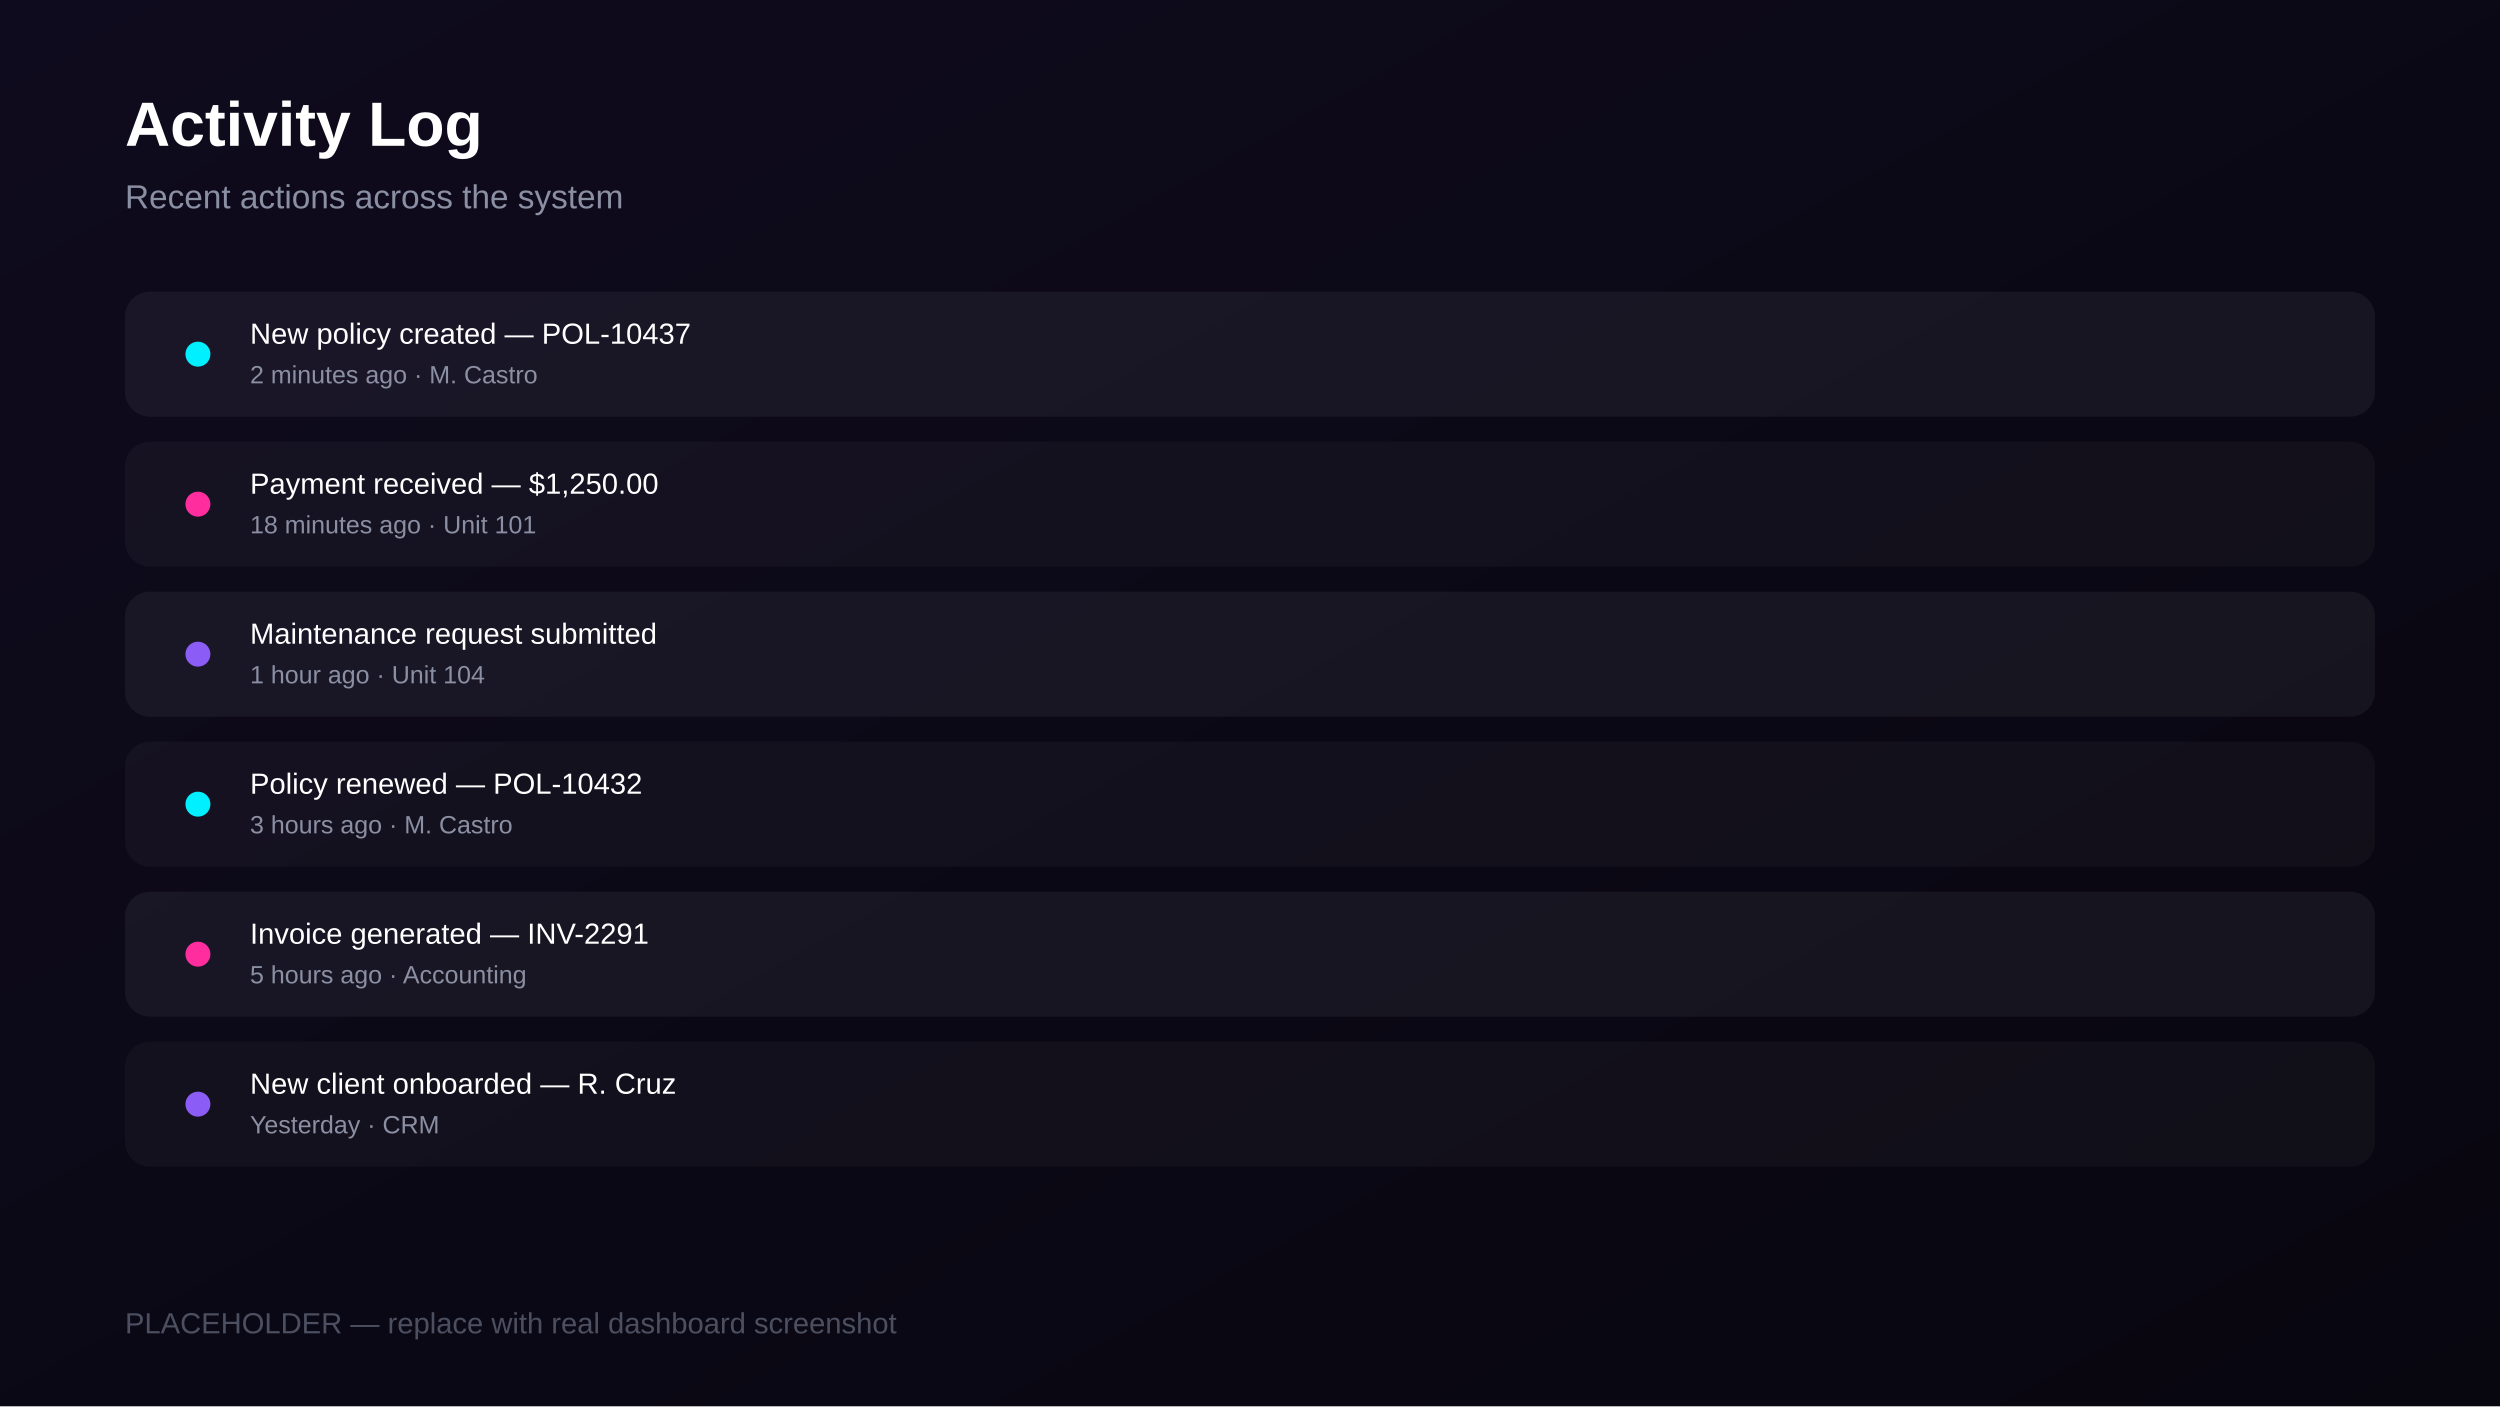
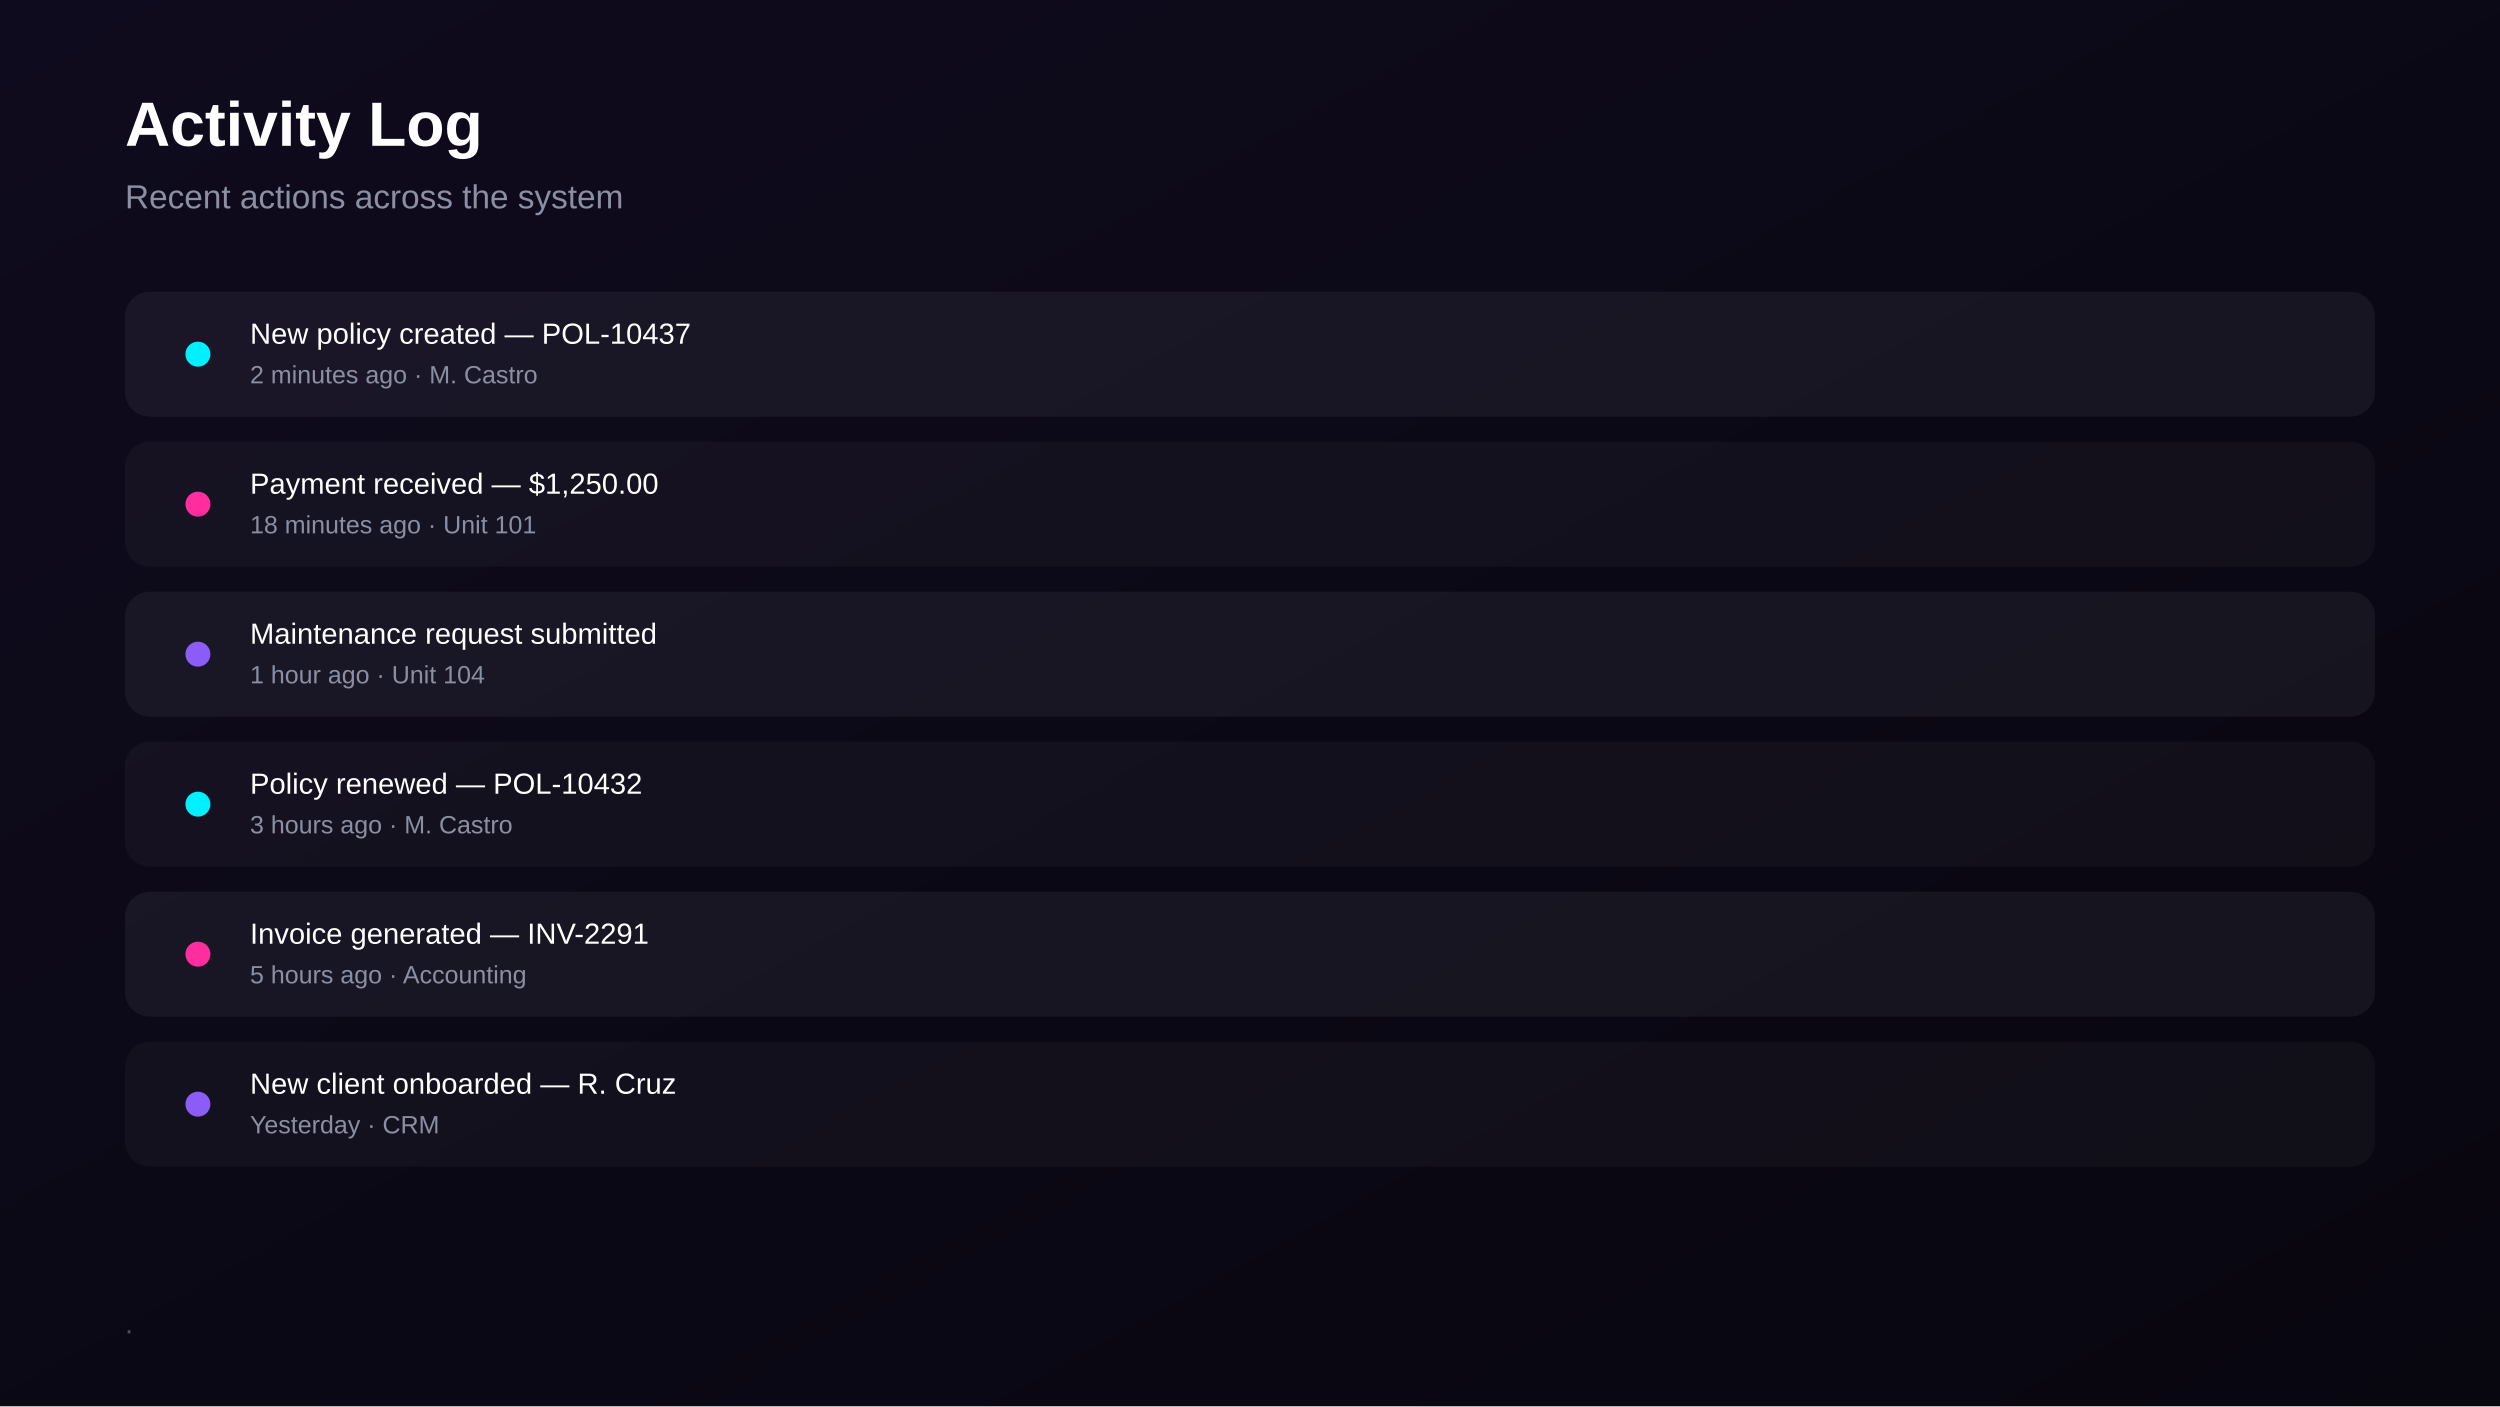
<svg xmlns="http://www.w3.org/2000/svg" viewBox="0 0 1200 675" width="1200" height="675">
  <defs>
    <linearGradient id="bg5" x1="0" y1="0" x2="1" y2="1">
      <stop offset="0%" stop-color="#0f0b1e" />
      <stop offset="100%" stop-color="#08060f" />
    </linearGradient>
  </defs>
  <rect width="1200" height="675" fill="url(#bg5)" />
  <text x="60" y="70" font-family="Arial, sans-serif" font-size="30" font-weight="700" fill="#ffffff">Activity Log</text>
  <text x="60" y="100" font-family="Arial, sans-serif" font-size="16" fill="#8b8fa3">Recent actions across the system</text>
  <g font-family="Arial, sans-serif" font-size="14">
    <rect x="60" y="140" width="1080" height="60" rx="12" fill="#ffffff0d" />
    <circle cx="95" cy="170" r="6" fill="#00f0ff" />
    <text x="120" y="165" fill="#ffffff">New policy created — POL-10437</text>
    <text x="120" y="184" fill="#8b8fa3" font-size="12">2 minutes ago · M. Castro</text>
    <rect x="60" y="212" width="1080" height="60" rx="12" fill="#ffffff08" />
    <circle cx="95" cy="242" r="6" fill="#ff2d9e" />
    <text x="120" y="237" fill="#ffffff">Payment received — $1,250.00</text>
    <text x="120" y="256" fill="#8b8fa3" font-size="12">18 minutes ago · Unit 101</text>
    <rect x="60" y="284" width="1080" height="60" rx="12" fill="#ffffff0d" />
    <circle cx="95" cy="314" r="6" fill="#8b5cf6" />
    <text x="120" y="309" fill="#ffffff">Maintenance request submitted</text>
    <text x="120" y="328" fill="#8b8fa3" font-size="12">1 hour ago · Unit 104</text>
    <rect x="60" y="356" width="1080" height="60" rx="12" fill="#ffffff08" />
    <circle cx="95" cy="386" r="6" fill="#00f0ff" />
    <text x="120" y="381" fill="#ffffff">Policy renewed — POL-10432</text>
    <text x="120" y="400" fill="#8b8fa3" font-size="12">3 hours ago · M. Castro</text>
    <rect x="60" y="428" width="1080" height="60" rx="12" fill="#ffffff0d" />
    <circle cx="95" cy="458" r="6" fill="#ff2d9e" />
    <text x="120" y="453" fill="#ffffff">Invoice generated — INV-2291</text>
    <text x="120" y="472" fill="#8b8fa3" font-size="12">5 hours ago · Accounting</text>
    <rect x="60" y="500" width="1080" height="60" rx="12" fill="#ffffff08" />
    <circle cx="95" cy="530" r="6" fill="#8b5cf6" />
    <text x="120" y="525" fill="#ffffff">New client onboarded — R. Cruz</text>
    <text x="120" y="544" fill="#8b8fa3" font-size="12">Yesterday · CRM</text>
  </g>
-   <text x="60" y="640" font-family="Arial, sans-serif" font-size="14" fill="#4b4f60">PLACEHOLDER — replace with real dashboard screenshot</text>
+   <text x="60" y="640" font-family="Arial, sans-serif" font-size="14" fill="#4b4f60">.</text>
</svg>
